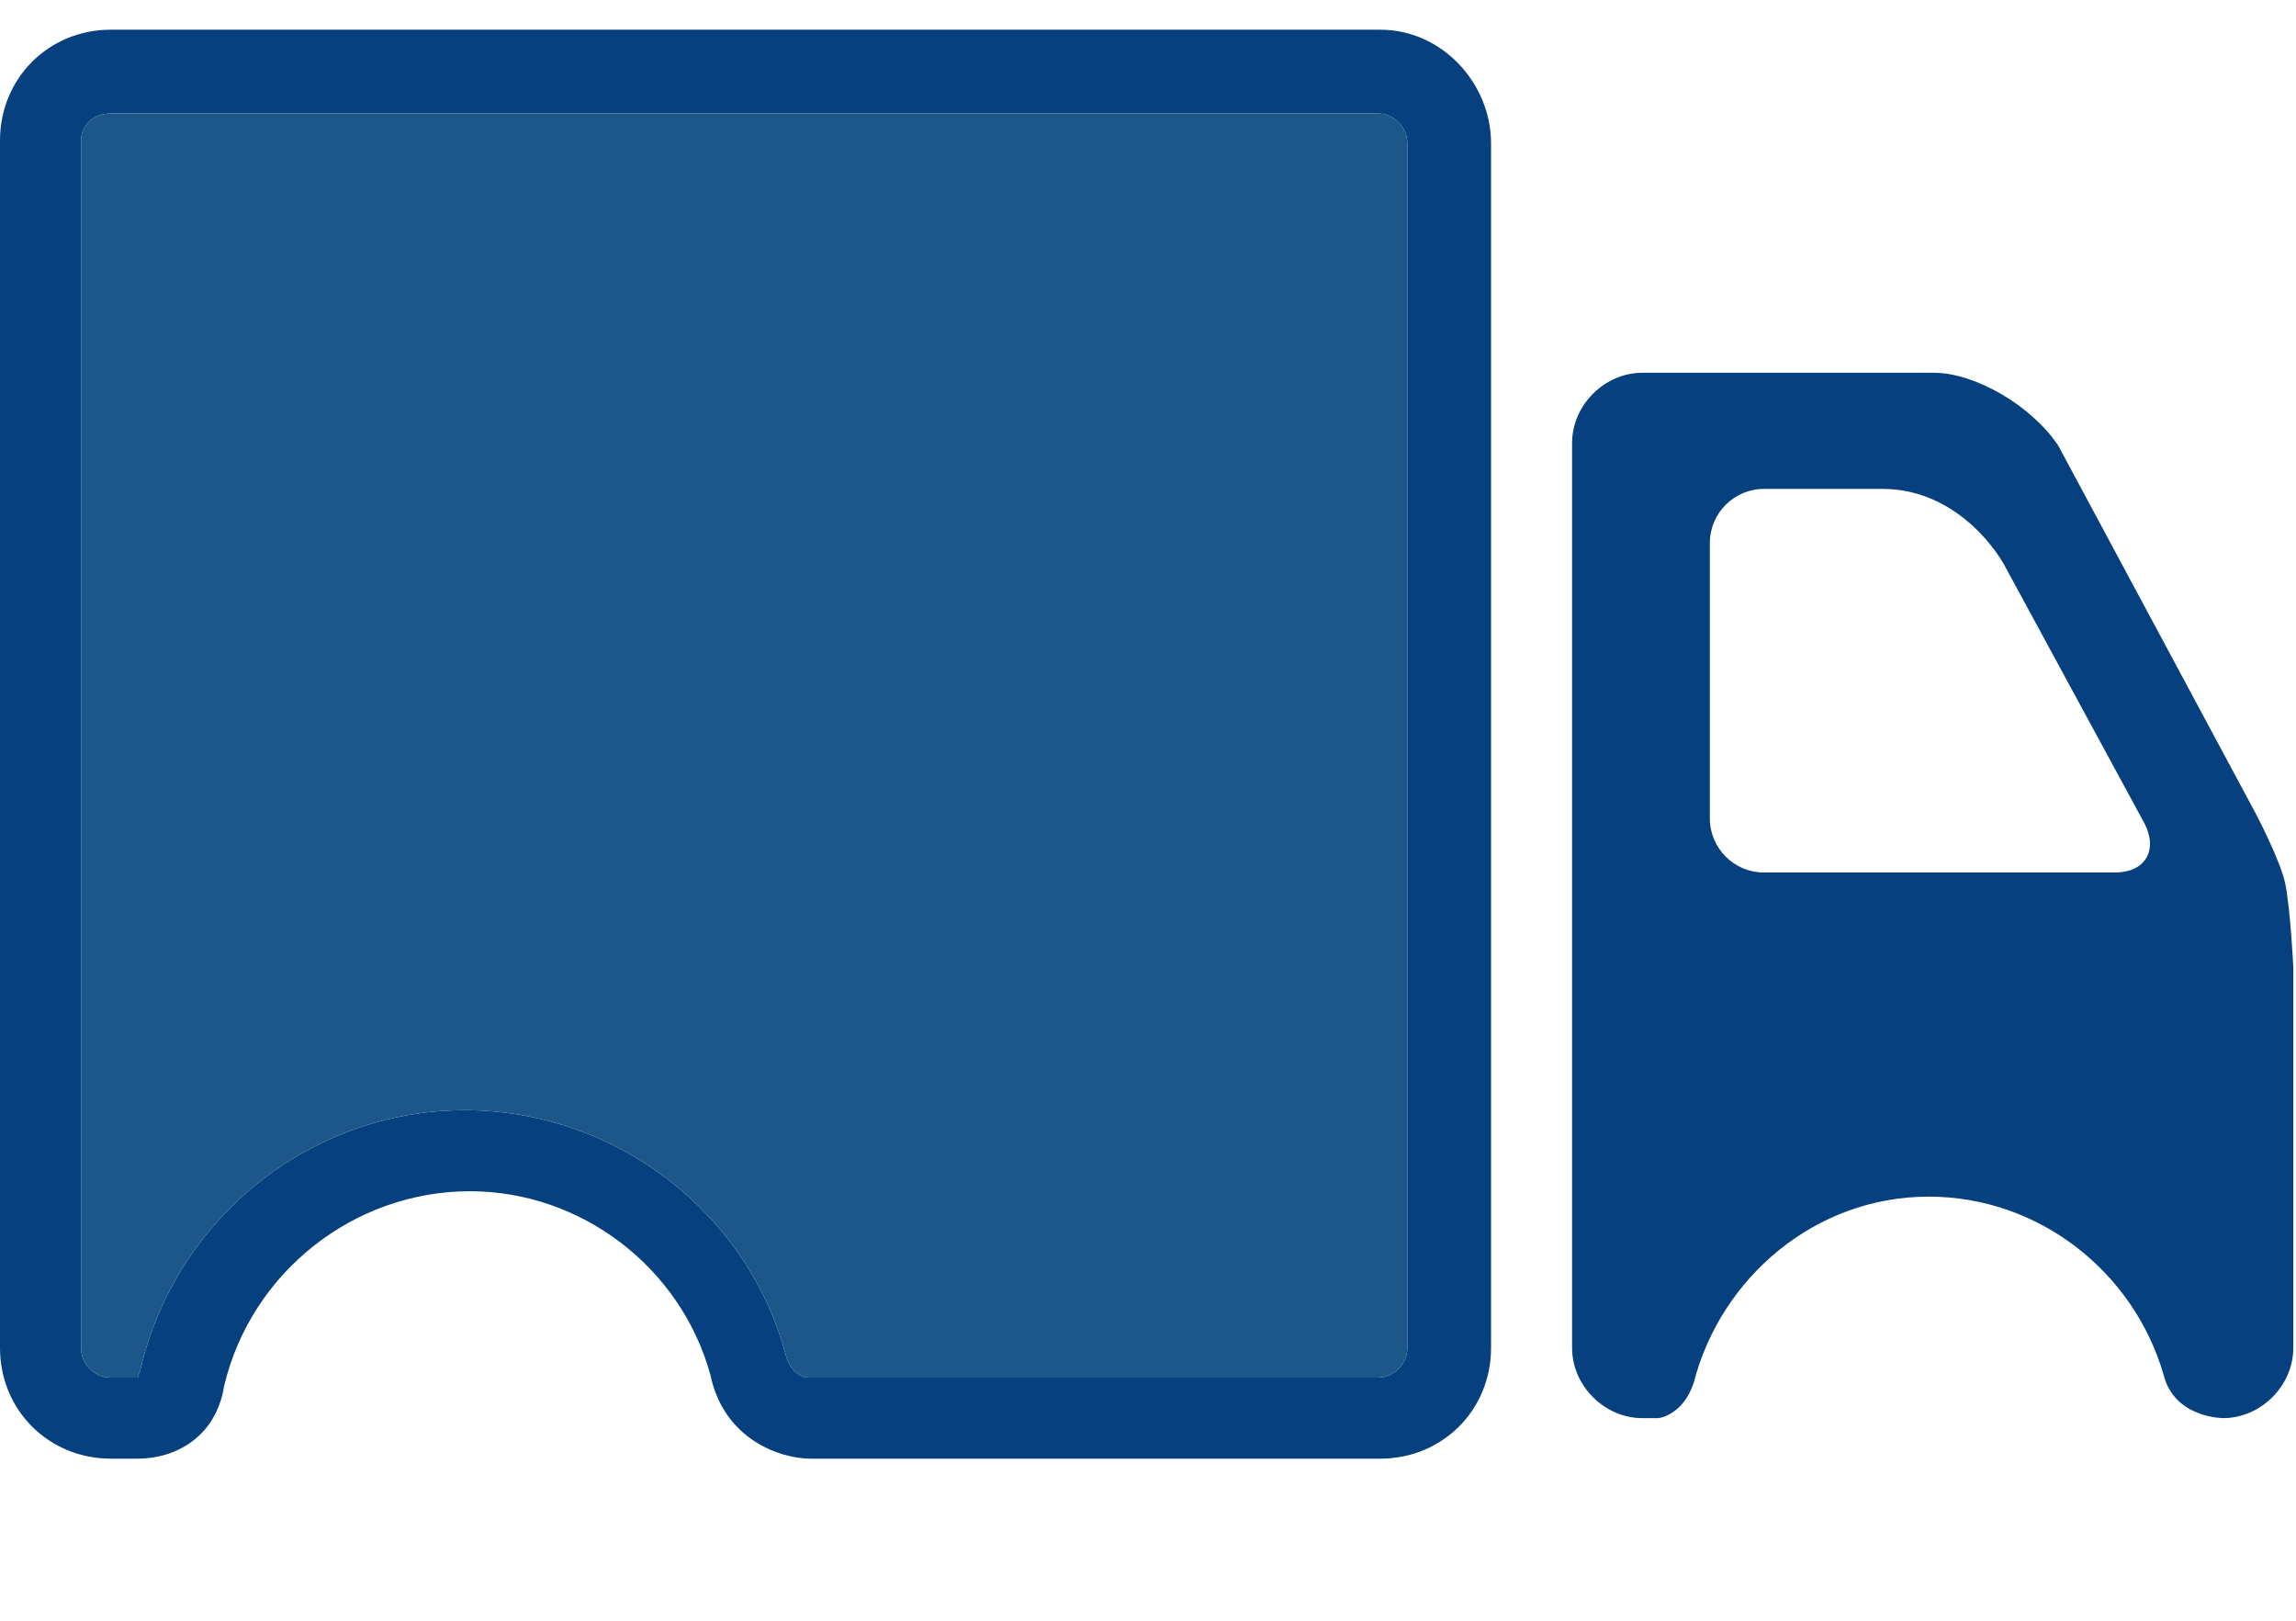
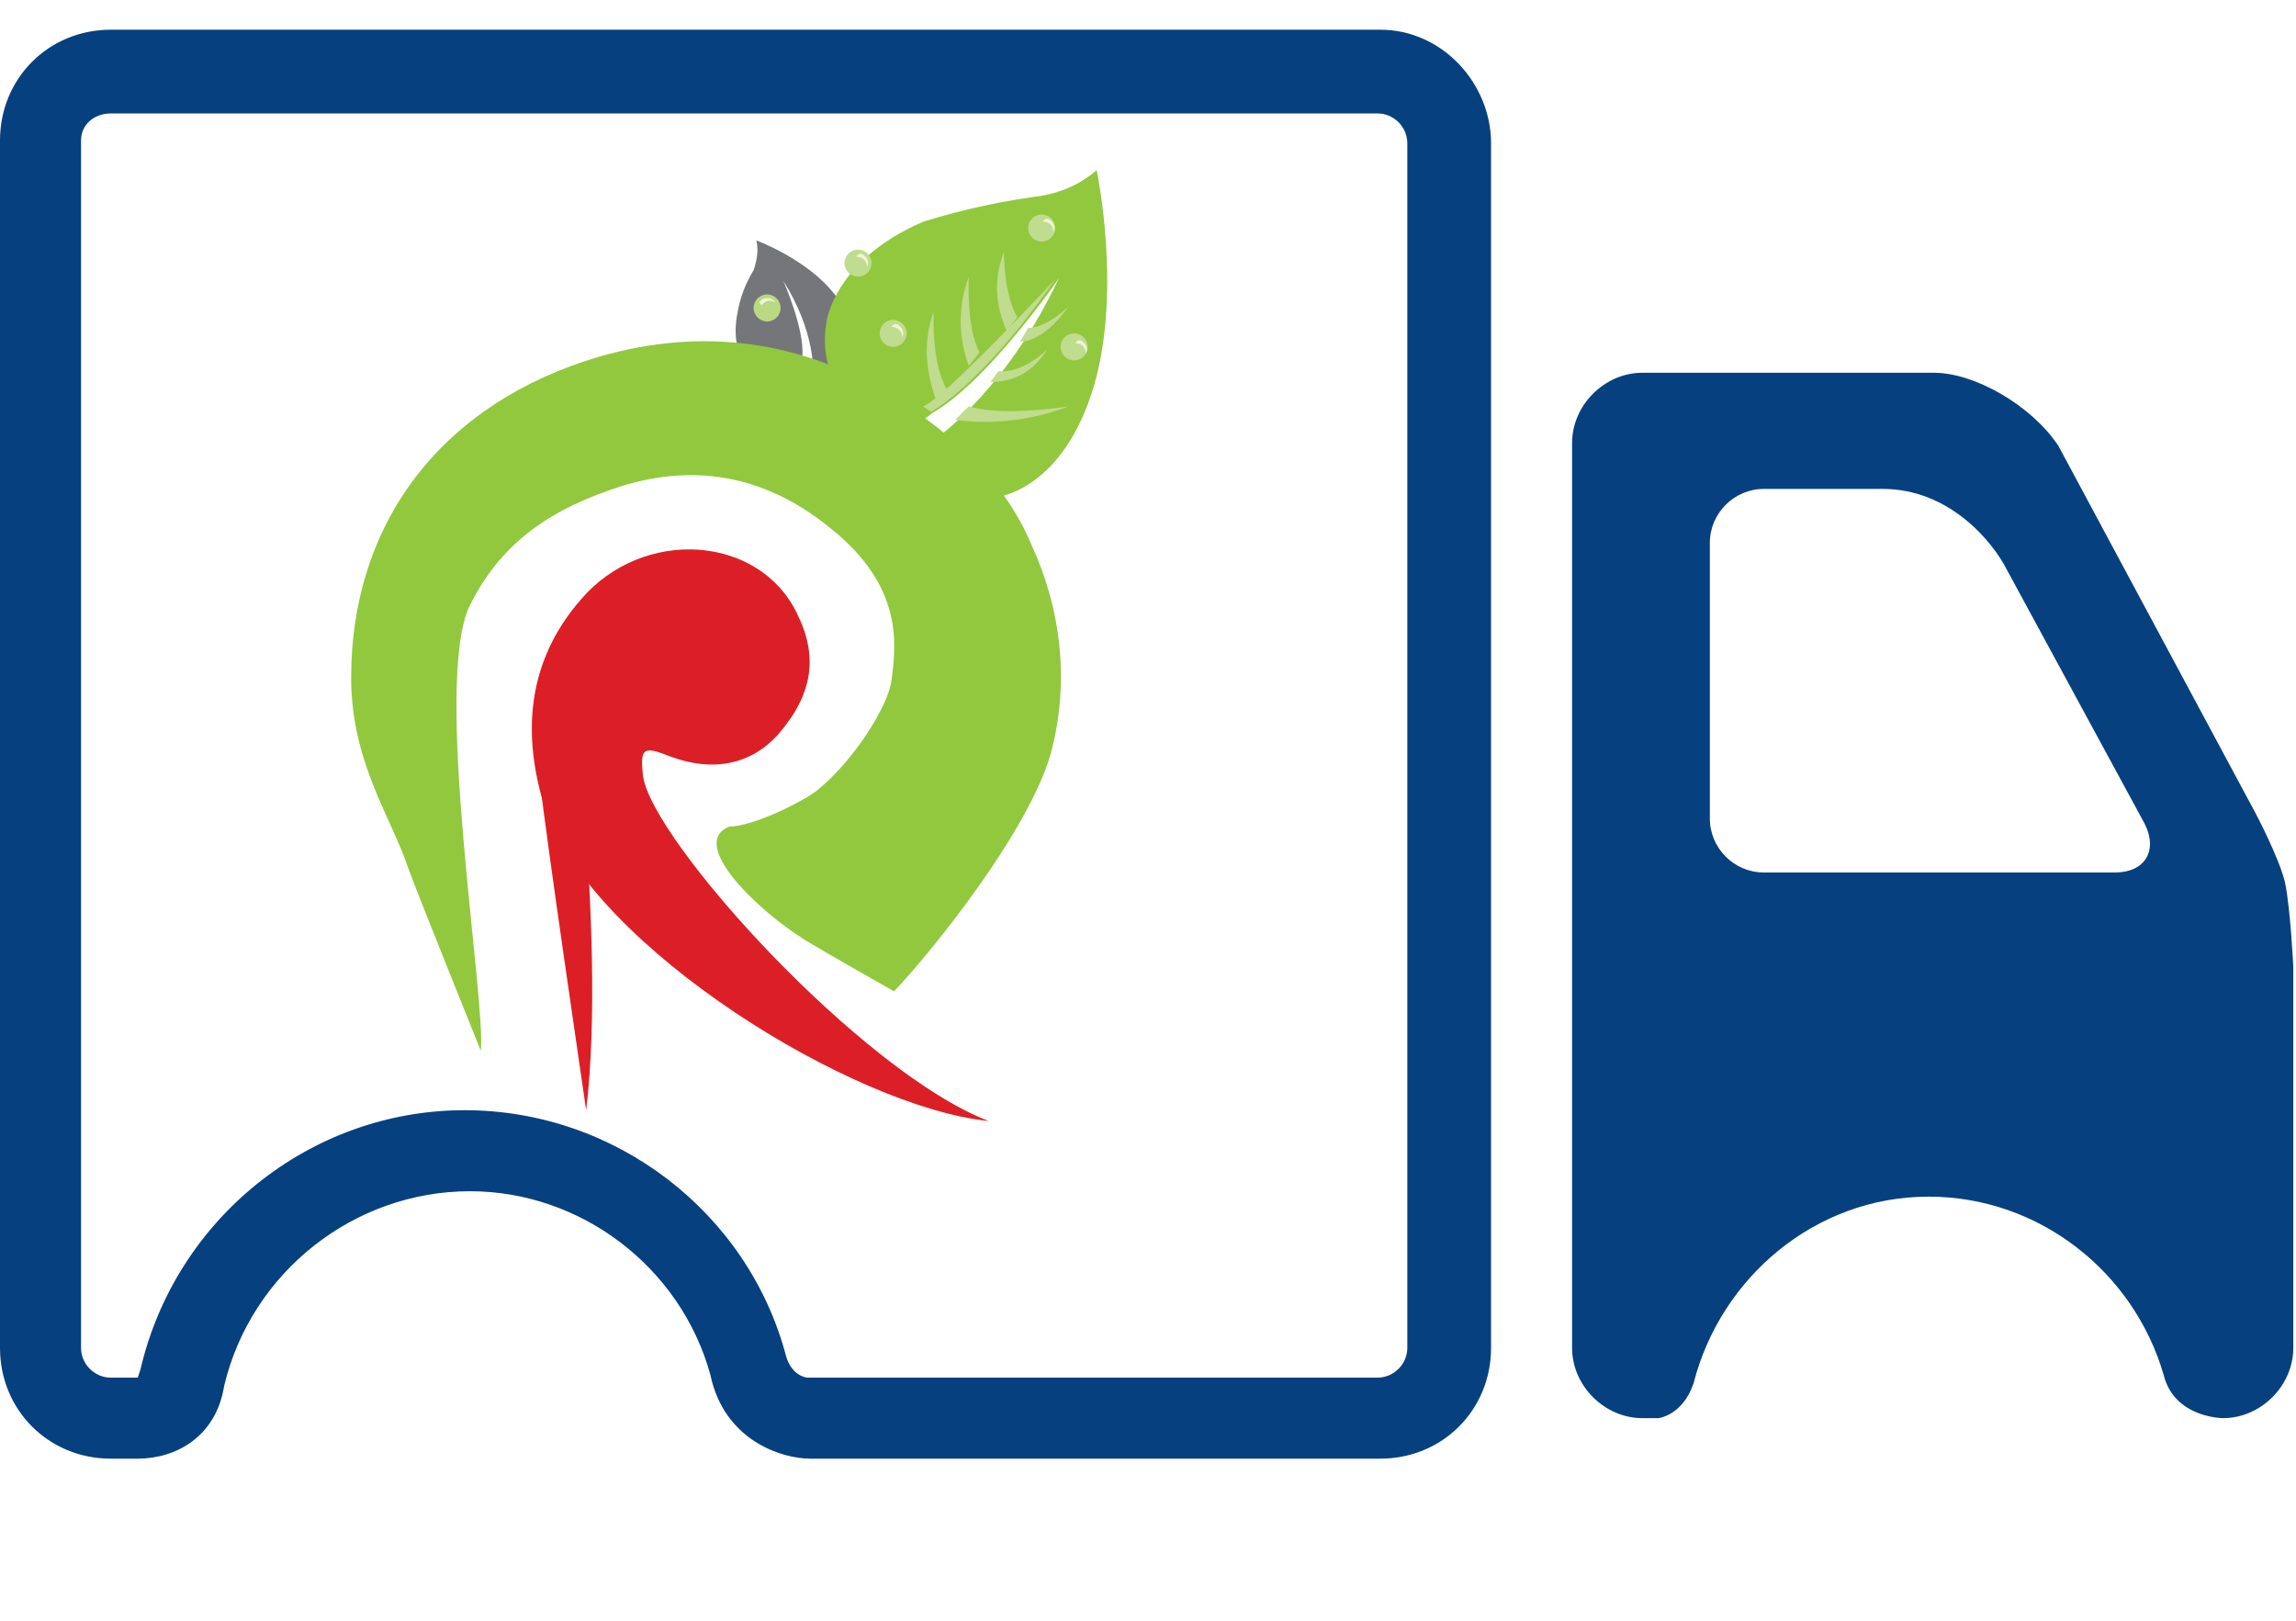
<svg xmlns="http://www.w3.org/2000/svg" version="1.1" id="Layer_1" x="0px" y="0px" viewBox="0 0 85 60" style="enable-background:new 0 0 85 60;" xml:space="preserve">
  <style type="text/css">
	.st0{fill:#07407E;}
- 	.st1{fill:#1D5689;}
+ 	.st1{fill-rule:evenodd;clip-rule:evenodd;fill:#757679;}
+ 	.st2{fill-rule:evenodd;clip-rule:evenodd;fill:#92C83E;}
+ 	.st3{fill-rule:evenodd;clip-rule:evenodd;fill:#DC1F26;}
+ 	.st4{fill:#DC1F26;}
+ 	.st5{fill-rule:evenodd;clip-rule:evenodd;fill:#C0DC8F;}
+ 	.st6{fill:#C0DC8F;}
+ 	.st7{fill:#BAD982;}
+ 	.st8{fill-rule:evenodd;clip-rule:evenodd;fill:#EFF5D9;}
</style>
-   <path class="st0" d="M5.1,54c0,0-0.1,0-0.1,0l-0.9,0C1.8,54,0,52.2,0,49.9V5.2c0-2.3,1.8-4.1,4.1-4.1h47c2.3,0,4.1,2,4.1,4.2v44.6  c0,2.3-1.8,4.1-4.1,4.1H30c-1.1,0-3.2-0.7-3.7-3.1c-1.1-4-4.8-6.8-8.9-6.8c-4.3,0-8.1,3-9.1,7.2C8,53.2,6.5,54,5.1,54z M4.1,4.2  C3.5,4.2,3,4.6,3,5.2v44.7C3,50.5,3.5,51,4.1,51h1c0,0,0.1-0.3,0.1-0.3c1.3-5.6,6.3-9.6,12-9.6c5.6,0,10.5,3.8,11.9,9.1  c0.2,0.7,0.7,0.8,0.8,0.8h21.1c0.6,0,1.1-0.5,1.1-1.1V5.3c0-0.6-0.5-1.1-1.1-1.1H4.1z M84.9,35.8c0,0-0.1-2.1-0.3-3.1  c-0.2-0.9-1.1-2.6-1.1-2.6l-7.3-13.6c-1-1.5-3.1-2.7-4.6-2.7H60.8c-1.4,0-2.6,1.2-2.6,2.6v33.5c0,1.4,1.2,2.6,2.6,2.6h0.6  c0,0,0.9-0.1,1.3-1.3c1-3.9,4.5-6.9,8.7-6.9c4.1,0,7.6,2.8,8.7,6.6c0.4,1.6,2.2,1.6,2.2,1.6c1.4,0,2.6-1.2,2.6-2.6L84.9,35.8z   M78.3,32.3h-13c-1.1,0-2-0.9-2-2V20.1c0-1.1,0.9-2,2-2h4.4c2.5,0,4.1,2,4.6,3l5.1,9.4C79.9,31.5,79.4,32.3,78.3,32.3z" />
-   <path class="st1" d="M4.1,4.2C3.5,4.2,3,4.6,3,5.2v44.7C3,50.5,3.5,51,4.1,51h1c0,0,0.1-0.3,0.1-0.3c1.3-5.6,6.3-9.6,12-9.6  c5.6,0,10.5,3.8,11.9,9.1c0.2,0.7,0.7,0.8,0.8,0.8h21.1c0.6,0,1.1-0.5,1.1-1.1V5.3c0-0.6-0.5-1.1-1.1-1.1H4.1z" />
+   <path class="st0" d="M5.1,54L5.1,54h-1C1.8,54,0,52.2,0,49.9V5.2c0-2.3,1.8-4.1,4.1-4.1h47c2.3,0,4.1,2,4.1,4.2v44.6  c0,2.3-1.8,4.1-4.1,4.1H30c-1.1,0-3.2-0.7-3.7-3.1c-1.1-4-4.8-6.8-8.9-6.8c-4.3,0-8.1,3-9.1,7.2C8,53.2,6.5,54,5.1,54z M4.1,4.2  C3.5,4.2,3,4.6,3,5.2v44.7C3,50.5,3.5,51,4.1,51h1l0.1-0.3c1.3-5.6,6.3-9.6,12-9.6c5.6,0,10.5,3.8,11.9,9.1c0.2,0.7,0.7,0.8,0.8,0.8  H51c0.6,0,1.1-0.5,1.1-1.1V5.3c0-0.6-0.5-1.1-1.1-1.1C51,4.2,4.1,4.2,4.1,4.2z M84.9,35.8c0,0-0.1-2.1-0.3-3.1  c-0.2-0.9-1.1-2.6-1.1-2.6l-7.3-13.6c-1-1.5-3.1-2.7-4.6-2.7H60.8c-1.4,0-2.6,1.2-2.6,2.6v33.5c0,1.4,1.2,2.6,2.6,2.6h0.6  c0,0,0.9-0.1,1.3-1.3c1-3.9,4.5-6.9,8.7-6.9c4.1,0,7.6,2.8,8.7,6.6c0.4,1.6,2.2,1.6,2.2,1.6c1.4,0,2.6-1.2,2.6-2.6L84.9,35.8z   M78.3,32.3h-13c-1.1,0-2-0.9-2-2V20.1c0-1.1,0.9-2,2-2h4.4c2.5,0,4.1,2,4.6,3l5.1,9.4C79.9,31.5,79.4,32.3,78.3,32.3z" />
+   <path id="Path_20" class="st1" d="M29.6,13.8c-0.6,0.4-1.3,0.4-1.8-0.1c0,0-0.8-0.6-0.5-2.1c0.1-0.6,0.3-1.1,0.6-1.6  C28,9.7,28.1,9.3,28,8.9c0,0,1.9,0.7,2.9,2c1,1.2,0.5,2.1,0.5,2.1c-0.2,0.5-0.7,0.8-1.3,0.8c0,0,0.1-1.5-1.1-3.4  c0,0,0.8,1.8,0.7,2.8c0.1,0.8,0,1.5-0.2,2.3c0,0-0.1,0.4-0.4,0.5c0,0-0.3-0.1-0.2-0.3c0.1-0.2,0.3-0.4,0.3-0.6  C29.5,14.6,29.6,14.2,29.6,13.8z" />
+   <path id="Path_21" class="st2" d="M32.8,15.7c0,0-2.7-0.9-2.2-3.8c0,0,0.3-2.3,3.6-3.7c1.3-0.4,2.6-0.7,4-0.9c0.9-0.1,1.7-0.4,2.4-1  c0,0,1,4.7-0.2,8.3s-3.5,3.8-3.5,3.8s-2.1,0.4-3.2-1.5c0,0,3.2-1.7,5.5-6.6c0,0-2.6,3.8-4.7,5c0,0-1.5,1.3-4.8,2.4  c0,0-1,0.4-1.4-0.2c0,0-0.2-0.7,0.4-0.7c0.5,0.1,1,0.1,1.6,0C30.1,16.8,32.1,16.3,32.8,15.7z" />
+   <path id="Path_22" class="st2" d="M38.9,27.9c0.7-2.6,0.4-5.3-0.7-7.7c-1-2.4-2.9-4.1-5.1-5.5c-3.4-2.1-7.1-2.6-10.9-1.5  c-5.8,1.7-9.2,6.1-9.2,11.9c0,3.1,1.5,5.2,2.1,7c0.2,0.6,2.7,6.8,2.7,6.8l0,0C18,37,16,25.2,17.4,22.4c1.2-2.4,3.1-3.6,5.6-4.4  c2.9-0.9,5.5-0.3,7.8,1.6c2.6,2.1,2.4,4.2,2.2,5.6c-0.1,0.9-1.4,3-2.8,4.1c-0.7,0.5-2.4,1.3-3.2,1.3c-1.5,0.6,0.9,3,2.8,4.2  c1,0.6,3.3,1.9,3.3,1.9C34.7,35,38.1,30.7,38.9,27.9z" />
+   <path id="Path_23" class="st3" d="M23.8,28.7c-0.1-1,0-1.1,1-0.7c1.6,0.6,3,0.3,4-0.8c1.3-1.5,1.5-2.9,0.7-4.5  c-1.4-2.9-5.7-3.2-8-0.5c-2,2.3-2.2,5-1.3,7.8C22,35.1,31.6,41,36.6,41.5C31.9,39.7,24.1,31.1,23.8,28.7z" />
+   <path id="Path_24" class="st4" d="M20.9,23c0,0,1.6,11.5,0.8,18.1c-0.1-0.7-1.5-10.2-1.7-12.1C19.6,25.9,20.5,24.1,20.9,23z" />
+   <g id="Group_1" transform="translate(225.265 202.942)">
+     <path id="Path_25" class="st5" d="M-186.2-192.6c0,0-4.3,4.6-4.9,4.7l0.3,0.2C-190.8-187.7-189-188.6-186.2-192.6z" />
+     <path id="Path_26" class="st5" d="M-188-190.7c-0.4-0.9-0.5-1.9-0.1-2.9c0,0,0,1.6,0.5,2.4L-188-190.7z" />
+     <path id="Path_27" class="st5" d="M-189.4-189.4c-0.4-1.1-0.4-2.2,0-3.3c0,0-0.1,1.9,0.4,2.8L-189.4-189.4z" />
+     <path id="Path_28" class="st5" d="M-190.6-188.1c-0.4-1.1-0.5-2.2-0.1-3.3c0,0-0.1,1.9,0.5,2.9L-190.6-188.1z" />
+     <path id="Path_29" class="st5" d="M-187.5-190.3c0,0,0.8,0.1,1.8-1.3c0,0-0.8,0.8-1.5,0.8L-187.5-190.3z" />
+     <path id="Path_30" class="st5" d="M-188.6-188.8c0.9,0,1.6-0.4,2.1-1.2c0,0-0.9,0.9-1.8,0.8L-188.6-188.8z" />
+     <path id="Path_31" class="st5" d="M-189.9-187.4c1.4,0.2,2.9,0,4.2-0.5c0,0-2.4,0.4-3.7,0L-189.9-187.4z" />
+     <circle id="Ellipse_1" class="st6" cx="-193.5" cy="-193.2" r="0.5" />
+     <circle id="Ellipse_2" class="st6" cx="-192.2" cy="-190.6" r="0.5" />
+     <circle id="Ellipse_3" class="st6" cx="-185.5" cy="-190.1" r="0.5" />
+     <circle id="Ellipse_4" class="st6" cx="-186.7" cy="-194.5" r="0.5" />
+   </g>
+   <circle id="Ellipse_5" class="st7" cx="28.4" cy="11.4" r="0.5" />
+   <path id="Path_32" class="st8" d="M31.7,9.5c0,0,0.4,0,0.4,0.4c0.1-0.2,0-0.4-0.2-0.5c0,0-0.1,0-0.1,0L31.7,9.5z" />
+   <path id="Path_33" class="st8" d="M38.6,8.2c0,0,0.4,0,0.4,0.4c0.1-0.2,0-0.4-0.2-0.5c0,0-0.1,0-0.1,0L38.6,8.2z" />
+   <path id="Path_34" class="st8" d="M33,12.1c0,0,0.4,0,0.4,0.4c0.1-0.2,0-0.4-0.2-0.5c0,0-0.1,0-0.1,0L33,12.1z" />
+   <path id="Path_35" class="st8" d="M39.8,12.7c0,0,0.4,0,0.4,0.4c0.1-0.2,0-0.4-0.2-0.5c0,0-0.1,0-0.1,0L39.8,12.7z" />
+   <path id="Path_36" class="st8" d="M28.2,11.3c0,0,0.2-0.3,0.5-0.1c-0.1-0.2-0.4-0.2-0.5-0.1c0,0,0,0-0.1,0.1L28.2,11.3z" />
</svg>
